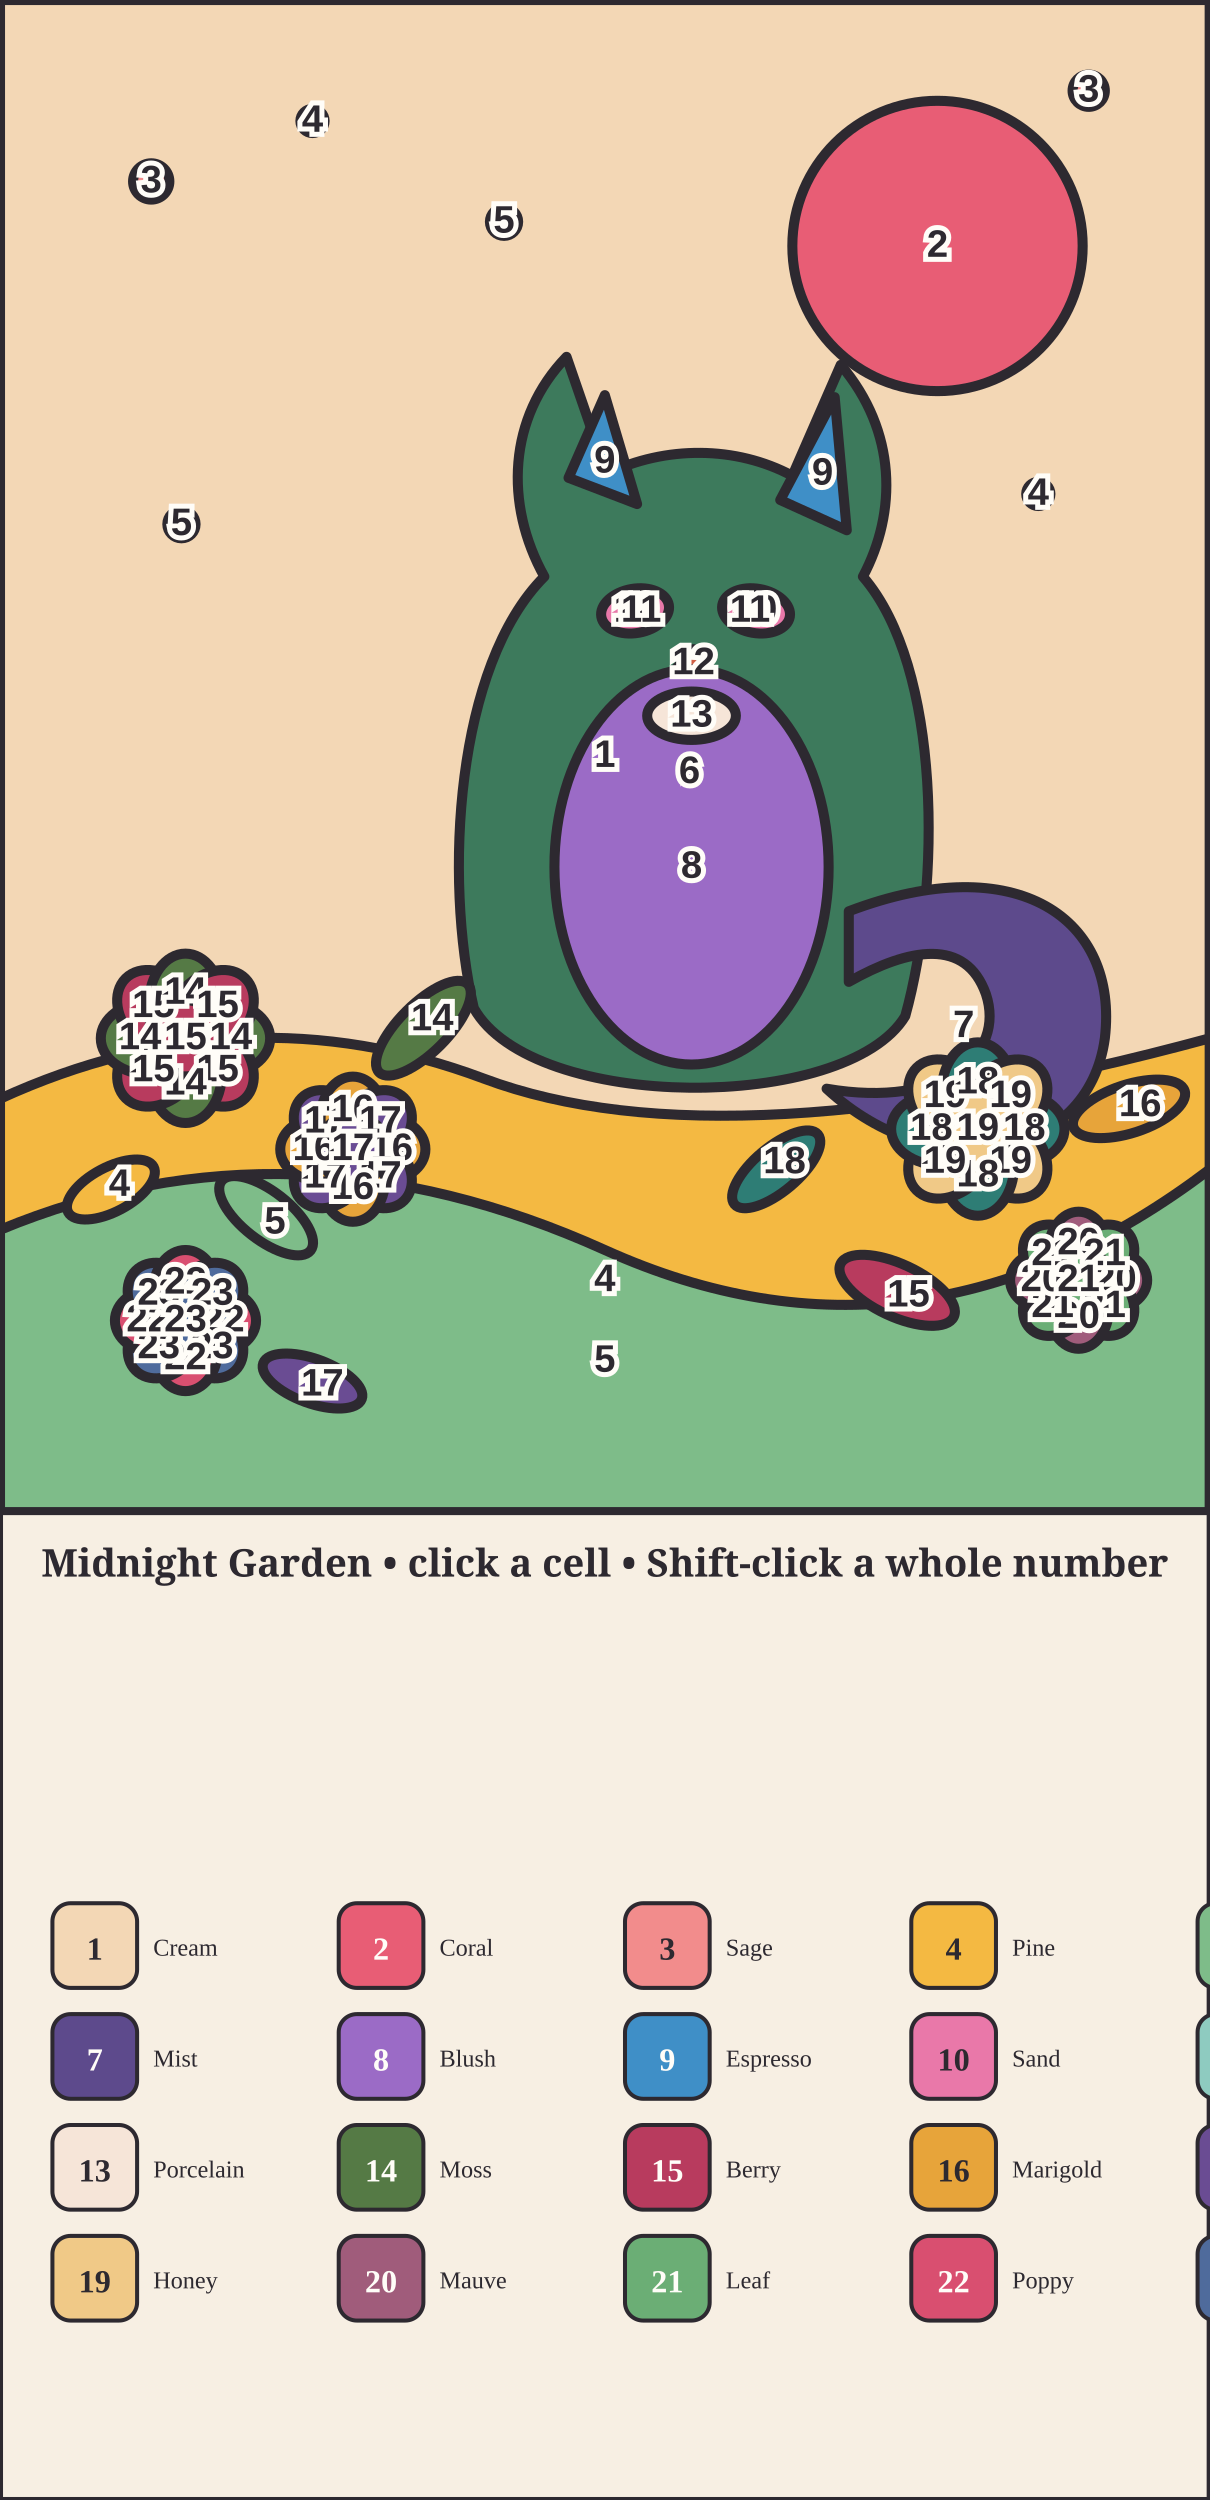
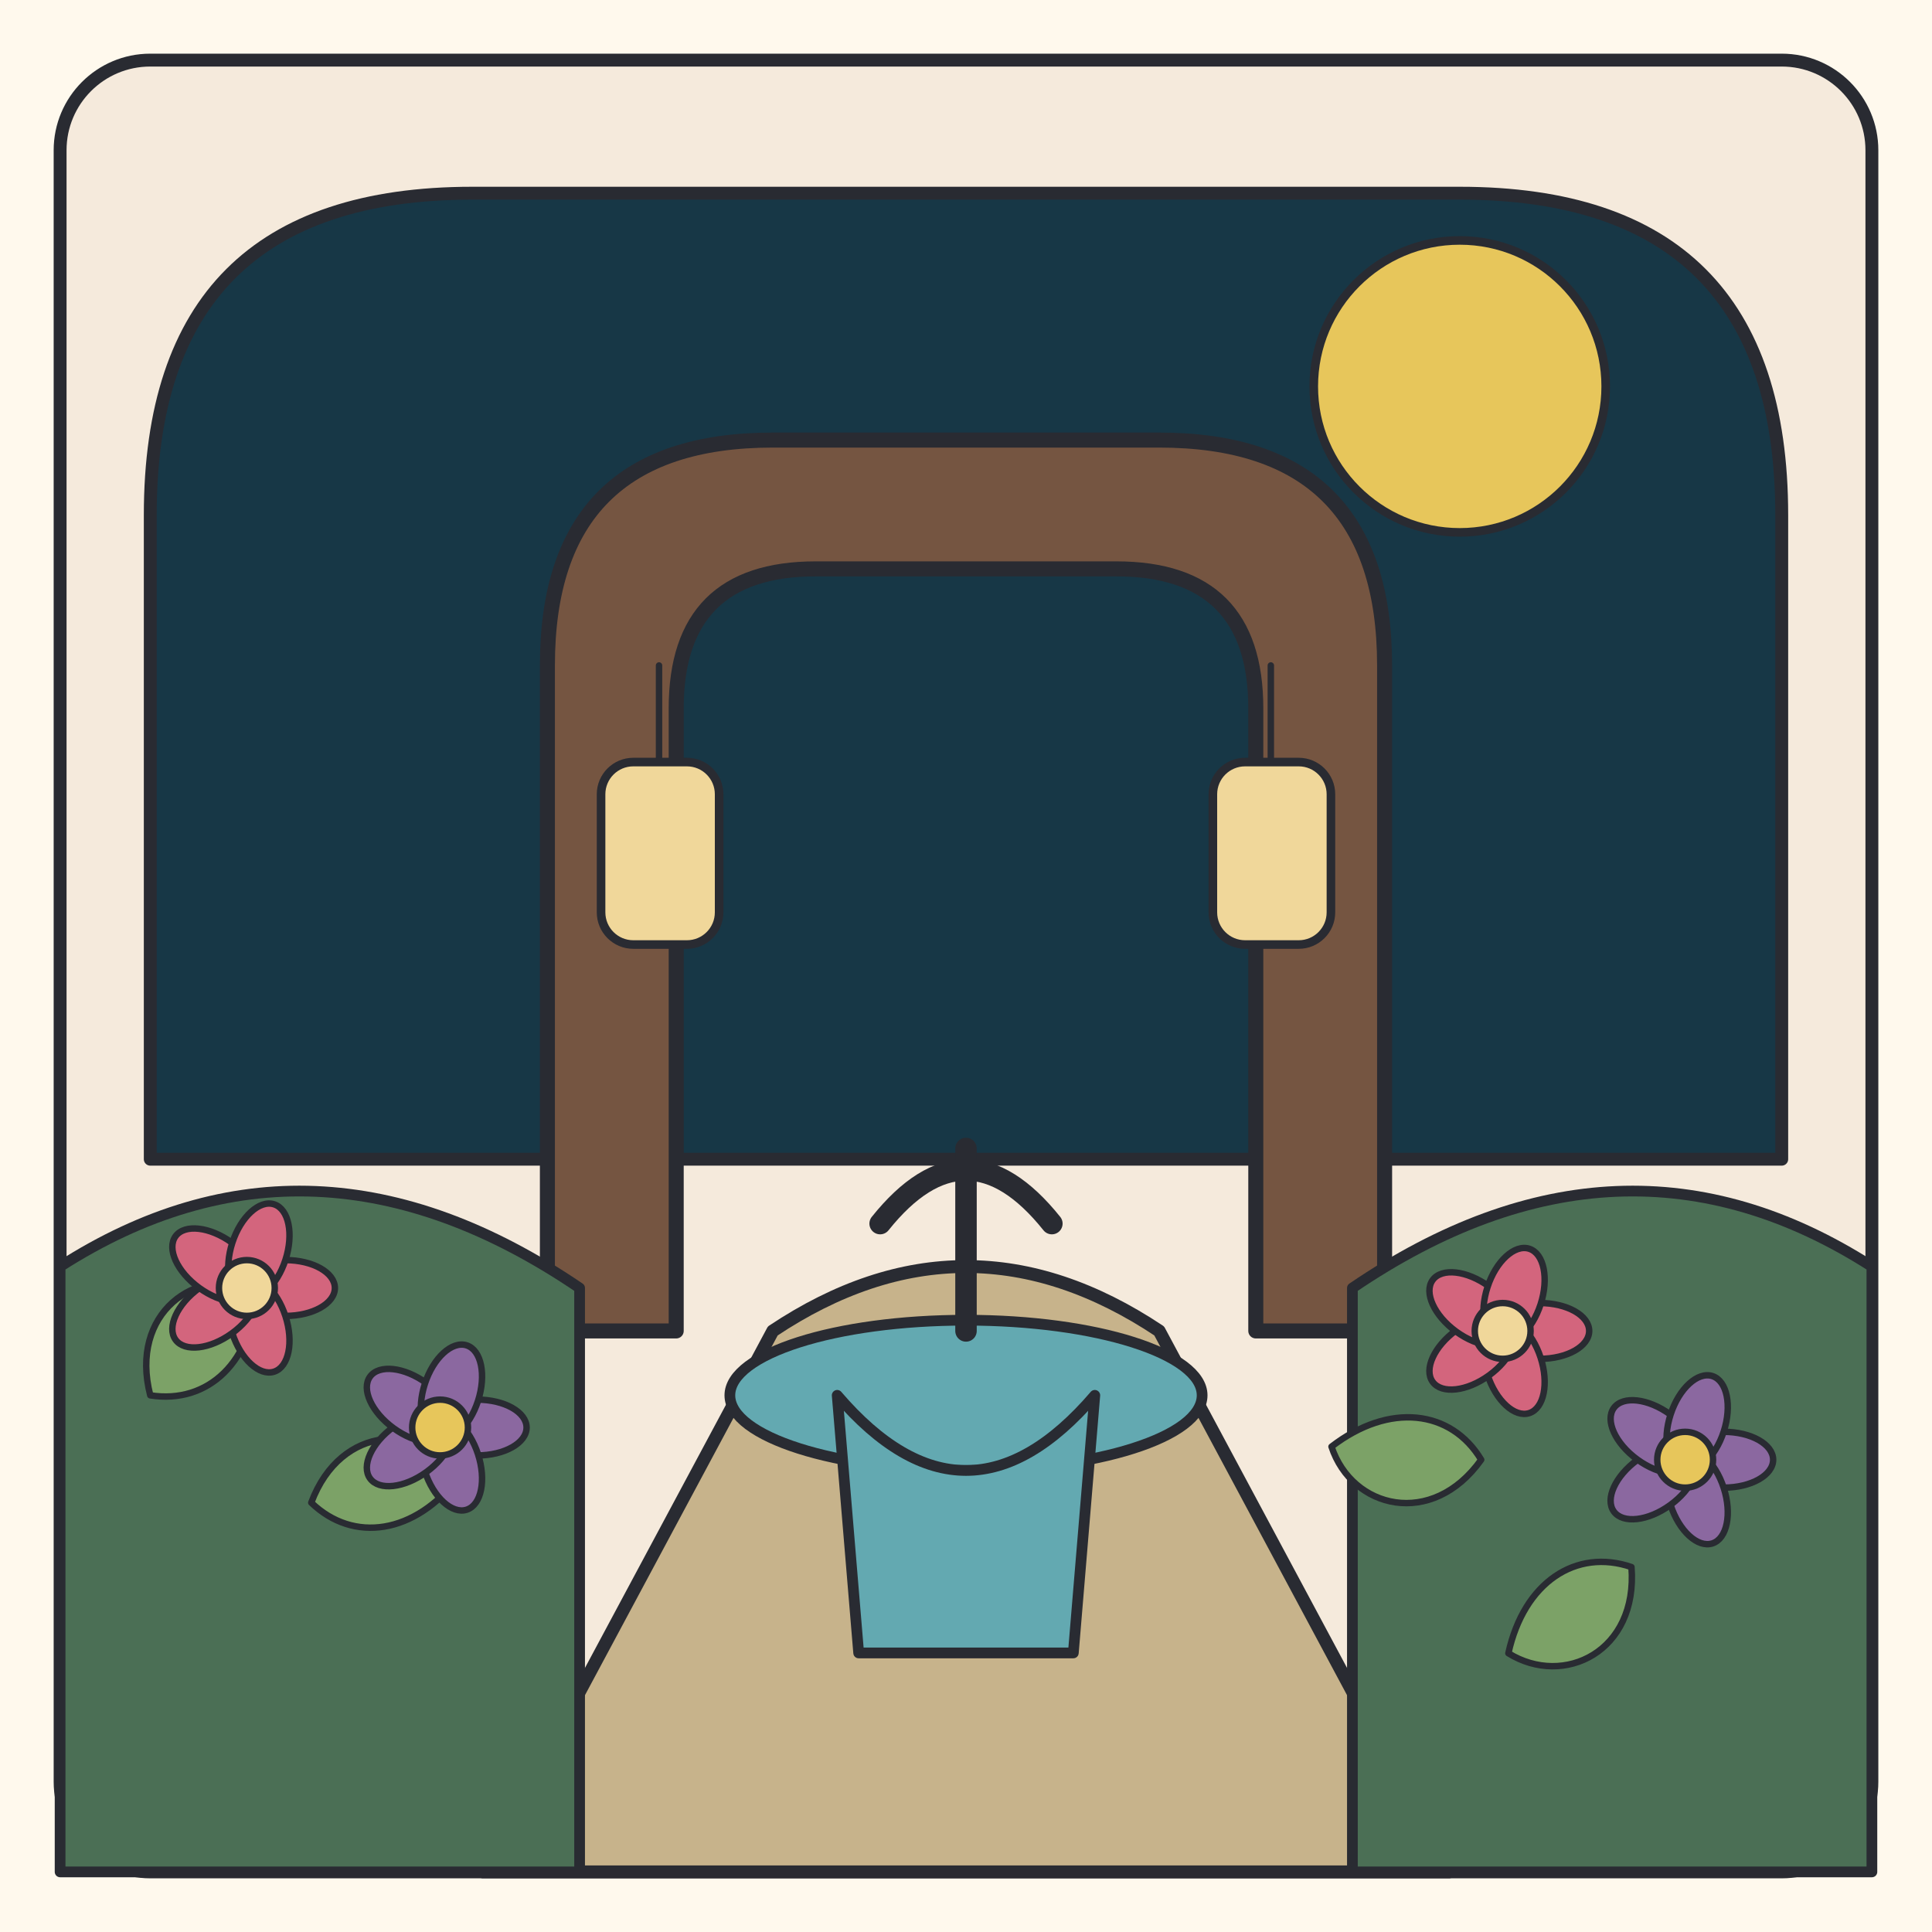
- <svg xmlns="http://www.w3.org/2000/svg" width="600" height="1240" viewBox="0 0 600 1240" role="img" aria-labelledby="title desc">
+ <svg xmlns="http://www.w3.org/2000/svg" width="900" height="900" viewBox="0 0 900 900" role="img" aria-labelledby="title desc" data-pbn-preview="colored" data-pbn-standard="mandala-v5-reference-based">
  <style>
- .region{cursor:pointer;transition:filter .12s ease,fill .12s ease;vector-effect:non-scaling-stroke}.region:hover,.region:focus{filter:brightness(.92);stroke-width:8;outline:none}.number{font-family:Arial,sans-serif;font-size:19px;font-weight:900;fill:#2d2930;stroke:#fffdf8;stroke-width:5;paint-order:stroke fill;pointer-events:none}.swatch{cursor:pointer}.swatch:hover{filter:brightness(.92)}
- </style>
-   <rect width="600" height="750" fill="#fffdf8" />
-   <g id="artwork">
-     <rect x="0" y="0" width="600" height="750" fill="#F3D7B5" stroke="#2d2930" stroke-width="5" stroke-linejoin="round" stroke-linecap="round" class="region" data-color="1" data-suggested="#F3D7B5" tabindex="0" role="button" aria-label="Paint region 1, color 1" id="region-001" />
-     <circle cx="465" cy="122" r="72" fill="#E85D75" stroke="#2d2930" stroke-width="5" stroke-linejoin="round" stroke-linecap="round" class="region" data-color="2" data-suggested="#E85D75" tabindex="0" role="button" aria-label="Paint region 2, color 2" id="region-002" />
-     <circle cx="75" cy="90" r="9" fill="#F28C8C" stroke="#2d2930" stroke-width="5" stroke-linejoin="round" stroke-linecap="round" class="region" data-color="3" data-suggested="#F28C8C" tabindex="0" role="button" aria-label="Paint region 3, color 3" id="region-003" />
-     <circle cx="155" cy="60" r="6" fill="#F4B942" stroke="#2d2930" stroke-width="5" stroke-linejoin="round" stroke-linecap="round" class="region" data-color="4" data-suggested="#F4B942" tabindex="0" role="button" aria-label="Paint region 4, color 4" id="region-004" />
-     <circle cx="250" cy="110" r="7" fill="#7EBC89" stroke="#2d2930" stroke-width="5" stroke-linejoin="round" stroke-linecap="round" class="region" data-color="5" data-suggested="#7EBC89" tabindex="0" role="button" aria-label="Paint region 5, color 5" id="region-005" />
-     <circle cx="540" cy="45" r="8" fill="#F28C8C" stroke="#2d2930" stroke-width="5" stroke-linejoin="round" stroke-linecap="round" class="region" data-color="3" data-suggested="#F28C8C" tabindex="0" role="button" aria-label="Paint region 6, color 3" id="region-006" />
-     <circle cx="515" cy="245" r="6" fill="#F4B942" stroke="#2d2930" stroke-width="5" stroke-linejoin="round" stroke-linecap="round" class="region" data-color="4" data-suggested="#F4B942" tabindex="0" role="button" aria-label="Paint region 7, color 4" id="region-007" />
-     <circle cx="90" cy="260" r="7" fill="#7EBC89" stroke="#2d2930" stroke-width="5" stroke-linejoin="round" stroke-linecap="round" class="region" data-color="5" data-suggested="#7EBC89" tabindex="0" role="button" aria-label="Paint region 8, color 5" id="region-008" />
-     <path d="M0 545 Q120 490 240 535 T600 515 L600 750 L0 750 Z" fill="#F4B942" stroke="#2d2930" stroke-width="5" stroke-linejoin="round" stroke-linecap="round" class="region" data-color="4" data-suggested="#F4B942" tabindex="0" role="button" aria-label="Paint region 9, color 4" id="region-009" />
-     <path d="M0 610 Q145 550 300 620 T600 580 L600 750 L0 750 Z" fill="#7EBC89" stroke="#2d2930" stroke-width="5" stroke-linejoin="round" stroke-linecap="round" class="region" data-color="5" data-suggested="#7EBC89" tabindex="0" role="button" aria-label="Paint region 10, color 5" id="region-010" />
-     <path d="M235 500 C220 435 226 330 270 286 C250 250 252 207 281 177 L301 235 C330 221 365 221 393 236 L417 181 C445 214 445 254 428 286 C467 331 467 439 449 504 C420 552 264 552 235 500 Z" fill="#3D7A5C" stroke="#2d2930" stroke-width="5" stroke-linejoin="round" stroke-linecap="round" class="region" data-color="6" data-suggested="#3D7A5C" tabindex="0" role="button" aria-label="Paint region 11, color 6" id="region-011" />
-     <path d="M421 452 C505 420 555 456 548 515 C540 575 464 590 410 540 C468 550 499 523 489 493 C479 465 451 470 421 487 Z" fill="#5D4A8C" stroke="#2d2930" stroke-width="5" stroke-linejoin="round" stroke-linecap="round" class="region" data-color="7" data-suggested="#5D4A8C" tabindex="0" role="button" aria-label="Paint region 12, color 7" id="region-012" />
-     <ellipse cx="343" cy="430" rx="68" ry="98" fill="#9B6BC6" stroke="#2d2930" stroke-width="5" stroke-linejoin="round" stroke-linecap="round" class="region" data-color="8" data-suggested="#9B6BC6" tabindex="0" role="button" aria-label="Paint region 13, color 8" id="region-013" />
-     <polygon points="282,237 300,196 316,250" fill="#3F8FC7" stroke="#2d2930" stroke-width="5" stroke-linejoin="round" stroke-linecap="round" class="region" data-color="9" data-suggested="#3F8FC7" tabindex="0" role="button" aria-label="Paint region 14, color 9" id="region-014" />
-     <polygon points="387,248 414,197 420,263" fill="#3F8FC7" stroke="#2d2930" stroke-width="5" stroke-linejoin="round" stroke-linecap="round" class="region" data-color="9" data-suggested="#3F8FC7" tabindex="0" role="button" aria-label="Paint region 15, color 9" id="region-015" />
-     <ellipse cx="315" cy="303" rx="17" ry="11" transform="rotate(-10 315 303)" fill="#E978A9" stroke="#2d2930" stroke-width="5" stroke-linejoin="round" stroke-linecap="round" class="region" data-color="10" data-suggested="#E978A9" tabindex="0" role="button" aria-label="Paint region 16, color 10" id="region-016" />
-     <ellipse cx="375" cy="303" rx="17" ry="11" transform="rotate(10 375 303)" fill="#E978A9" stroke="#2d2930" stroke-width="5" stroke-linejoin="round" stroke-linecap="round" class="region" data-color="10" data-suggested="#E978A9" tabindex="0" role="button" aria-label="Paint region 17, color 10" id="region-017" />
-     <circle cx="318" cy="303" r="4" fill="#8ECBC0" stroke="#2d2930" stroke-width="5" stroke-linejoin="round" stroke-linecap="round" class="region" data-color="11" data-suggested="#8ECBC0" tabindex="0" role="button" aria-label="Paint region 18, color 11" id="region-018" />
-     <circle cx="372" cy="303" r="4" fill="#8ECBC0" stroke="#2d2930" stroke-width="5" stroke-linejoin="round" stroke-linecap="round" class="region" data-color="11" data-suggested="#8ECBC0" tabindex="0" role="button" aria-label="Paint region 19, color 11" id="region-019" />
-     <polygon points="344,322 335,332 353,332" fill="#D05F44" stroke="#2d2930" stroke-width="5" stroke-linejoin="round" stroke-linecap="round" class="region" data-color="12" data-suggested="#D05F44" tabindex="0" role="button" aria-label="Paint region 20, color 12" id="region-020" />
-     <ellipse cx="343" cy="355" rx="22" ry="12" fill="#F6E5D8" stroke="#2d2930" stroke-width="5" stroke-linejoin="round" stroke-linecap="round" class="region" data-color="13" data-suggested="#F6E5D8" tabindex="0" role="button" aria-label="Paint region 21, color 13" id="region-021" />
-     <ellipse cx="109.64" cy="515" rx="24.36" ry="18" transform="rotate(0 109.64 515)" fill="#557A45" stroke="#2d2930" stroke-width="5" stroke-linejoin="round" stroke-linecap="round" class="region" data-color="14" data-suggested="#557A45" tabindex="0" role="button" aria-label="Paint region 22, color 14" id="region-022" />
-     <ellipse cx="104.473" cy="527.473" rx="24.36" ry="18" transform="rotate(45 104.4734 527.4734)" fill="#B83B5E" stroke="#2d2930" stroke-width="5" stroke-linejoin="round" stroke-linecap="round" class="region" data-color="15" data-suggested="#B83B5E" tabindex="0" role="button" aria-label="Paint region 23, color 15" id="region-023" />
-     <ellipse cx="92" cy="532.64" rx="24.36" ry="18" transform="rotate(90 92 532.64)" fill="#557A45" stroke="#2d2930" stroke-width="5" stroke-linejoin="round" stroke-linecap="round" class="region" data-color="14" data-suggested="#557A45" tabindex="0" role="button" aria-label="Paint region 24, color 14" id="region-024" />
-     <ellipse cx="79.527" cy="527.473" rx="24.36" ry="18" transform="rotate(135 79.52664 527.4734)" fill="#B83B5E" stroke="#2d2930" stroke-width="5" stroke-linejoin="round" stroke-linecap="round" class="region" data-color="15" data-suggested="#B83B5E" tabindex="0" role="button" aria-label="Paint region 25, color 15" id="region-025" />
-     <ellipse cx="74.36" cy="515" rx="24.36" ry="18" transform="rotate(180 74.36 515)" fill="#557A45" stroke="#2d2930" stroke-width="5" stroke-linejoin="round" stroke-linecap="round" class="region" data-color="14" data-suggested="#557A45" tabindex="0" role="button" aria-label="Paint region 26, color 14" id="region-026" />
-     <ellipse cx="79.527" cy="502.527" rx="24.36" ry="18" transform="rotate(225 79.52664 502.5266)" fill="#B83B5E" stroke="#2d2930" stroke-width="5" stroke-linejoin="round" stroke-linecap="round" class="region" data-color="15" data-suggested="#B83B5E" tabindex="0" role="button" aria-label="Paint region 27, color 15" id="region-027" />
-     <ellipse cx="92" cy="497.36" rx="24.36" ry="18" transform="rotate(270 92 497.36)" fill="#557A45" stroke="#2d2930" stroke-width="5" stroke-linejoin="round" stroke-linecap="round" class="region" data-color="14" data-suggested="#557A45" tabindex="0" role="button" aria-label="Paint region 28, color 14" id="region-028" />
-     <ellipse cx="104.473" cy="502.527" rx="24.36" ry="18" transform="rotate(315 104.4734 502.5266)" fill="#B83B5E" stroke="#2d2930" stroke-width="5" stroke-linejoin="round" stroke-linecap="round" class="region" data-color="15" data-suggested="#B83B5E" tabindex="0" role="button" aria-label="Paint region 29, color 15" id="region-029" />
-     <circle cx="92" cy="515" r="18.9" fill="#B83B5E" stroke="#2d2930" stroke-width="5" stroke-linejoin="round" stroke-linecap="round" class="region" data-color="15" data-suggested="#B83B5E" tabindex="0" role="button" aria-label="Paint region 30, color 15" id="region-030" />
-     <ellipse cx="190.12" cy="570" rx="20.88" ry="16" transform="rotate(0 190.12 570)" fill="#E7A43A" stroke="#2d2930" stroke-width="5" stroke-linejoin="round" stroke-linecap="round" class="region" data-color="16" data-suggested="#E7A43A" tabindex="0" role="button" aria-label="Paint region 31, color 16" id="region-031" />
-     <ellipse cx="185.691" cy="580.691" rx="20.88" ry="16" transform="rotate(45 185.6915 580.6915)" fill="#6A4C93" stroke="#2d2930" stroke-width="5" stroke-linejoin="round" stroke-linecap="round" class="region" data-color="17" data-suggested="#6A4C93" tabindex="0" role="button" aria-label="Paint region 32, color 17" id="region-032" />
-     <ellipse cx="175" cy="585.12" rx="20.88" ry="16" transform="rotate(90 175 585.12)" fill="#E7A43A" stroke="#2d2930" stroke-width="5" stroke-linejoin="round" stroke-linecap="round" class="region" data-color="16" data-suggested="#E7A43A" tabindex="0" role="button" aria-label="Paint region 33, color 16" id="region-033" />
-     <ellipse cx="164.309" cy="580.691" rx="20.88" ry="16" transform="rotate(135 164.3085 580.6915)" fill="#6A4C93" stroke="#2d2930" stroke-width="5" stroke-linejoin="round" stroke-linecap="round" class="region" data-color="17" data-suggested="#6A4C93" tabindex="0" role="button" aria-label="Paint region 34, color 17" id="region-034" />
-     <ellipse cx="159.88" cy="570" rx="20.88" ry="16" transform="rotate(180 159.88 570)" fill="#E7A43A" stroke="#2d2930" stroke-width="5" stroke-linejoin="round" stroke-linecap="round" class="region" data-color="16" data-suggested="#E7A43A" tabindex="0" role="button" aria-label="Paint region 35, color 16" id="region-035" />
-     <ellipse cx="164.309" cy="559.309" rx="20.88" ry="16" transform="rotate(225 164.3085 559.3085)" fill="#6A4C93" stroke="#2d2930" stroke-width="5" stroke-linejoin="round" stroke-linecap="round" class="region" data-color="17" data-suggested="#6A4C93" tabindex="0" role="button" aria-label="Paint region 36, color 17" id="region-036" />
-     <ellipse cx="175" cy="554.88" rx="20.88" ry="16" transform="rotate(270 175 554.88)" fill="#E7A43A" stroke="#2d2930" stroke-width="5" stroke-linejoin="round" stroke-linecap="round" class="region" data-color="16" data-suggested="#E7A43A" tabindex="0" role="button" aria-label="Paint region 37, color 16" id="region-037" />
-     <ellipse cx="185.691" cy="559.309" rx="20.88" ry="16" transform="rotate(315 185.6915 559.3085)" fill="#6A4C93" stroke="#2d2930" stroke-width="5" stroke-linejoin="round" stroke-linecap="round" class="region" data-color="17" data-suggested="#6A4C93" tabindex="0" role="button" aria-label="Paint region 38, color 17" id="region-038" />
-     <circle cx="175" cy="570" r="16.8" fill="#6A4C93" stroke="#2d2930" stroke-width="5" stroke-linejoin="round" stroke-linecap="round" class="region" data-color="17" data-suggested="#6A4C93" tabindex="0" role="button" aria-label="Paint region 39, color 17" id="region-039" />
-     <ellipse cx="503.06" cy="560" rx="24.94" ry="18" transform="rotate(0 503.06 560)" fill="#2E7D75" stroke="#2d2930" stroke-width="5" stroke-linejoin="round" stroke-linecap="round" class="region" data-color="18" data-suggested="#2E7D75" tabindex="0" role="button" aria-label="Paint region 40, color 18" id="region-040" />
-     <ellipse cx="497.77" cy="572.77" rx="24.94" ry="18" transform="rotate(45 497.7703 572.7703)" fill="#F0C987" stroke="#2d2930" stroke-width="5" stroke-linejoin="round" stroke-linecap="round" class="region" data-color="19" data-suggested="#F0C987" tabindex="0" role="button" aria-label="Paint region 41, color 19" id="region-041" />
-     <ellipse cx="485" cy="578.06" rx="24.94" ry="18" transform="rotate(90 485 578.06)" fill="#2E7D75" stroke="#2d2930" stroke-width="5" stroke-linejoin="round" stroke-linecap="round" class="region" data-color="18" data-suggested="#2E7D75" tabindex="0" role="button" aria-label="Paint region 42, color 18" id="region-042" />
-     <ellipse cx="472.23" cy="572.77" rx="24.94" ry="18" transform="rotate(135 472.2297 572.7703)" fill="#F0C987" stroke="#2d2930" stroke-width="5" stroke-linejoin="round" stroke-linecap="round" class="region" data-color="19" data-suggested="#F0C987" tabindex="0" role="button" aria-label="Paint region 43, color 19" id="region-043" />
-     <ellipse cx="466.94" cy="560" rx="24.94" ry="18" transform="rotate(180 466.94 560)" fill="#2E7D75" stroke="#2d2930" stroke-width="5" stroke-linejoin="round" stroke-linecap="round" class="region" data-color="18" data-suggested="#2E7D75" tabindex="0" role="button" aria-label="Paint region 44, color 18" id="region-044" />
-     <ellipse cx="472.23" cy="547.23" rx="24.94" ry="18" transform="rotate(225 472.2297 547.2297)" fill="#F0C987" stroke="#2d2930" stroke-width="5" stroke-linejoin="round" stroke-linecap="round" class="region" data-color="19" data-suggested="#F0C987" tabindex="0" role="button" aria-label="Paint region 45, color 19" id="region-045" />
-     <ellipse cx="485" cy="541.94" rx="24.94" ry="18" transform="rotate(270 485 541.94)" fill="#2E7D75" stroke="#2d2930" stroke-width="5" stroke-linejoin="round" stroke-linecap="round" class="region" data-color="18" data-suggested="#2E7D75" tabindex="0" role="button" aria-label="Paint region 46, color 18" id="region-046" />
-     <ellipse cx="497.77" cy="547.23" rx="24.94" ry="18" transform="rotate(315 497.7703 547.2297)" fill="#F0C987" stroke="#2d2930" stroke-width="5" stroke-linejoin="round" stroke-linecap="round" class="region" data-color="19" data-suggested="#F0C987" tabindex="0" role="button" aria-label="Paint region 47, color 19" id="region-047" />
-     <circle cx="485" cy="560" r="18.9" fill="#F0C987" stroke="#2d2930" stroke-width="5" stroke-linejoin="round" stroke-linecap="round" class="region" data-color="19" data-suggested="#F0C987" tabindex="0" role="button" aria-label="Paint region 48, color 19" id="region-048" />
-     <ellipse cx="549.28" cy="635" rx="19.72" ry="15" transform="rotate(0 549.28 635)" fill="#A05C7B" stroke="#2d2930" stroke-width="5" stroke-linejoin="round" stroke-linecap="round" class="region" data-color="20" data-suggested="#A05C7B" tabindex="0" role="button" aria-label="Paint region 49, color 20" id="region-049" />
-     <ellipse cx="545.097" cy="645.097" rx="19.72" ry="15" transform="rotate(45 545.0975 645.0975)" fill="#6BAE75" stroke="#2d2930" stroke-width="5" stroke-linejoin="round" stroke-linecap="round" class="region" data-color="21" data-suggested="#6BAE75" tabindex="0" role="button" aria-label="Paint region 50, color 21" id="region-050" />
-     <ellipse cx="535" cy="649.28" rx="19.72" ry="15" transform="rotate(90 535 649.28)" fill="#A05C7B" stroke="#2d2930" stroke-width="5" stroke-linejoin="round" stroke-linecap="round" class="region" data-color="20" data-suggested="#A05C7B" tabindex="0" role="button" aria-label="Paint region 51, color 20" id="region-051" />
-     <ellipse cx="524.903" cy="645.097" rx="19.72" ry="15" transform="rotate(135 524.9025 645.0975)" fill="#6BAE75" stroke="#2d2930" stroke-width="5" stroke-linejoin="round" stroke-linecap="round" class="region" data-color="21" data-suggested="#6BAE75" tabindex="0" role="button" aria-label="Paint region 52, color 21" id="region-052" />
-     <ellipse cx="520.72" cy="635" rx="19.72" ry="15" transform="rotate(180 520.72 635)" fill="#A05C7B" stroke="#2d2930" stroke-width="5" stroke-linejoin="round" stroke-linecap="round" class="region" data-color="20" data-suggested="#A05C7B" tabindex="0" role="button" aria-label="Paint region 53, color 20" id="region-053" />
-     <ellipse cx="524.903" cy="624.903" rx="19.72" ry="15" transform="rotate(225 524.9025 624.9025)" fill="#6BAE75" stroke="#2d2930" stroke-width="5" stroke-linejoin="round" stroke-linecap="round" class="region" data-color="21" data-suggested="#6BAE75" tabindex="0" role="button" aria-label="Paint region 54, color 21" id="region-054" />
-     <ellipse cx="535" cy="620.72" rx="19.72" ry="15" transform="rotate(270 535 620.72)" fill="#A05C7B" stroke="#2d2930" stroke-width="5" stroke-linejoin="round" stroke-linecap="round" class="region" data-color="20" data-suggested="#A05C7B" tabindex="0" role="button" aria-label="Paint region 55, color 20" id="region-055" />
-     <ellipse cx="545.097" cy="624.903" rx="19.72" ry="15" transform="rotate(315 545.0975 624.9025)" fill="#6BAE75" stroke="#2d2930" stroke-width="5" stroke-linejoin="round" stroke-linecap="round" class="region" data-color="21" data-suggested="#6BAE75" tabindex="0" role="button" aria-label="Paint region 56, color 21" id="region-056" />
-     <circle cx="535" cy="635" r="15.75" fill="#6BAE75" stroke="#2d2930" stroke-width="5" stroke-linejoin="round" stroke-linecap="round" class="region" data-color="21" data-suggested="#6BAE75" tabindex="0" role="button" aria-label="Paint region 57, color 21" id="region-057" />
-     <ellipse cx="106.7" cy="655" rx="20.3" ry="16" transform="rotate(0 106.7 655)" fill="#D94F70" stroke="#2d2930" stroke-width="5" stroke-linejoin="round" stroke-linecap="round" class="region" data-color="22" data-suggested="#D94F70" tabindex="0" role="button" aria-label="Paint region 58, color 22" id="region-058" />
-     <ellipse cx="102.394" cy="665.394" rx="20.3" ry="16" transform="rotate(45 102.3945 665.3945)" fill="#4F6B9C" stroke="#2d2930" stroke-width="5" stroke-linejoin="round" stroke-linecap="round" class="region" data-color="23" data-suggested="#4F6B9C" tabindex="0" role="button" aria-label="Paint region 59, color 23" id="region-059" />
-     <ellipse cx="92" cy="669.7" rx="20.3" ry="16" transform="rotate(90 92 669.7)" fill="#D94F70" stroke="#2d2930" stroke-width="5" stroke-linejoin="round" stroke-linecap="round" class="region" data-color="22" data-suggested="#D94F70" tabindex="0" role="button" aria-label="Paint region 60, color 22" id="region-060" />
-     <ellipse cx="81.606" cy="665.394" rx="20.3" ry="16" transform="rotate(135 81.60553 665.3945)" fill="#4F6B9C" stroke="#2d2930" stroke-width="5" stroke-linejoin="round" stroke-linecap="round" class="region" data-color="23" data-suggested="#4F6B9C" tabindex="0" role="button" aria-label="Paint region 61, color 23" id="region-061" />
-     <ellipse cx="77.3" cy="655" rx="20.3" ry="16" transform="rotate(180 77.3 655)" fill="#D94F70" stroke="#2d2930" stroke-width="5" stroke-linejoin="round" stroke-linecap="round" class="region" data-color="22" data-suggested="#D94F70" tabindex="0" role="button" aria-label="Paint region 62, color 22" id="region-062" />
-     <ellipse cx="81.606" cy="644.606" rx="20.3" ry="16" transform="rotate(225 81.60553 644.6055)" fill="#4F6B9C" stroke="#2d2930" stroke-width="5" stroke-linejoin="round" stroke-linecap="round" class="region" data-color="23" data-suggested="#4F6B9C" tabindex="0" role="button" aria-label="Paint region 63, color 23" id="region-063" />
-     <ellipse cx="92" cy="640.3" rx="20.3" ry="16" transform="rotate(270 92 640.3)" fill="#D94F70" stroke="#2d2930" stroke-width="5" stroke-linejoin="round" stroke-linecap="round" class="region" data-color="22" data-suggested="#D94F70" tabindex="0" role="button" aria-label="Paint region 64, color 22" id="region-064" />
-     <ellipse cx="102.394" cy="644.606" rx="20.3" ry="16" transform="rotate(315 102.3945 644.6055)" fill="#4F6B9C" stroke="#2d2930" stroke-width="5" stroke-linejoin="round" stroke-linecap="round" class="region" data-color="23" data-suggested="#4F6B9C" tabindex="0" role="button" aria-label="Paint region 65, color 23" id="region-065" />
-     <circle cx="92" cy="655" r="16.8" fill="#4F6B9C" stroke="#2d2930" stroke-width="5" stroke-linejoin="round" stroke-linecap="round" class="region" data-color="23" data-suggested="#4F6B9C" tabindex="0" role="button" aria-label="Paint region 66, color 23" id="region-066" />
-     <ellipse cx="55" cy="590" rx="24" ry="11" transform="rotate(-28 55 590)" fill="#F4B942" stroke="#2d2930" stroke-width="5" stroke-linejoin="round" stroke-linecap="round" class="region" data-color="4" data-suggested="#F4B942" tabindex="0" role="button" aria-label="Paint region 67, color 4" id="region-067" />
-     <ellipse cx="132" cy="603" rx="28" ry="12" transform="rotate(38 132 603)" fill="#7EBC89" stroke="#2d2930" stroke-width="5" stroke-linejoin="round" stroke-linecap="round" class="region" data-color="5" data-suggested="#7EBC89" tabindex="0" role="button" aria-label="Paint region 68, color 5" id="region-068" />
-     <ellipse cx="210" cy="510" rx="31" ry="12" transform="rotate(-45 210 510)" fill="#557A45" stroke="#2d2930" stroke-width="5" stroke-linejoin="round" stroke-linecap="round" class="region" data-color="14" data-suggested="#557A45" tabindex="0" role="button" aria-label="Paint region 69, color 14" id="region-069" />
-     <ellipse cx="445" cy="640" rx="31" ry="13" transform="rotate(25 445 640)" fill="#B83B5E" stroke="#2d2930" stroke-width="5" stroke-linejoin="round" stroke-linecap="round" class="region" data-color="15" data-suggested="#B83B5E" tabindex="0" role="button" aria-label="Paint region 70, color 15" id="region-070" />
-     <ellipse cx="560" cy="550" rx="29" ry="12" transform="rotate(-18 560 550)" fill="#E7A43A" stroke="#2d2930" stroke-width="5" stroke-linejoin="round" stroke-linecap="round" class="region" data-color="16" data-suggested="#E7A43A" tabindex="0" role="button" aria-label="Paint region 71, color 16" id="region-071" />
-     <ellipse cx="155" cy="685" rx="26" ry="11" transform="rotate(20 155 685)" fill="#6A4C93" stroke="#2d2930" stroke-width="5" stroke-linejoin="round" stroke-linecap="round" class="region" data-color="17" data-suggested="#6A4C93" tabindex="0" role="button" aria-label="Paint region 72, color 17" id="region-072" />
-     <ellipse cx="385" cy="580" rx="27" ry="11" transform="rotate(-40 385 580)" fill="#2E7D75" stroke="#2d2930" stroke-width="5" stroke-linejoin="round" stroke-linecap="round" class="region" data-color="18" data-suggested="#2E7D75" tabindex="0" role="button" aria-label="Paint region 73, color 18" id="region-073" />
+ :root{--line:#292b32;--paper:#fff9ed}.region{cursor:pointer;transition:filter .12s ease,fill .12s ease,stroke .12s ease;vector-effect:non-scaling-stroke;stroke-linejoin:round;stroke-linecap:round}.region:hover,.region:focus{filter:brightness(.92);outline:none}.pbn-number{font-family:Arial,Helvetica,sans-serif;font-weight:900;fill:#292b32;stroke:#fffdf8;stroke-width:5;paint-order:stroke fill;pointer-events:none}.legend-label{font-family:Arial,Helvetica,sans-serif;fill:#292b32}.legend-swatch{stroke:#292b32;stroke-width:2}.control{cursor:pointer}.control:hover{filter:brightness(.96)}.fixed-text{font-family:Arial,Helvetica,sans-serif;font-weight:900;fill:#25262d;stroke:#fffaf0;stroke-width:1.5;paint-order:stroke fill;letter-spacing:.5px}.fine{fill:none;stroke:#292b32;stroke-width:5;stroke-linecap:round;stroke-linejoin:round}.thin{fill:none;stroke:#292b32;stroke-width:3;stroke-linecap:round;stroke-linejoin:round}</style>
+   <rect width="900" height="900" fill="#fff9ed" />
+   <g id="art-stage">
+     <g id="artwork">
+       <rect class="region" data-color="1" data-suggested="#f5eadc" fill="#f5eadc" x="28" y="28" width="844" height="844" rx="42" stroke="#292b32" stroke-width="6" />
+       <path class="region" data-color="2" data-suggested="#173746" fill="#173746" d="M70 540 V240 Q70 90 220 90 H680 Q830 90 830 240 V540 Z" stroke="#292b32" stroke-width="6" />
+       <circle class="region" data-color="3" data-suggested="#e7c65b" fill="#e7c65b" cx="680" cy="180" r="68" stroke="#292b32" stroke-width="4" />
+       <path class="region" data-color="10" data-suggested="#755541" fill="#755541" d="M255 620 V310 Q255 205 360 205 H540 Q645 205 645 310 V620 H585 V330 Q585 265 520 265 H380 Q315 265 315 330 V620 Z" stroke="#292b32" stroke-width="7" />
+       <path class="region" data-color="9" data-suggested="#c7b38b" fill="#c7b38b" d="M360 620 Q450 560 540 620 L675 872 H225 Z" stroke="#292b32" stroke-width="6" />
+       <ellipse class="region" data-color="8" data-suggested="#63a9b1" fill="#63a9b1" cx="450" cy="650" rx="110" ry="35" stroke="#292b32" stroke-width="5" />
+       <path class="region" data-color="8" data-suggested="#63a9b1" fill="#63a9b1" d="M390 650 Q450 720 510 650 L500 770 H400 Z" stroke="#292b32" stroke-width="5" />
+       <path class="region" data-color="8" data-suggested="#63a9b1" d="M450 535 V620 M410 570 Q450 520 490 570" fill="none" stroke="#292b32" stroke-width="10" data-paint-mode="stroke" />
+       <path class="region" data-color="4" data-suggested="#4b6f55" fill="#4b6f55" d="M28 590 Q145 515 270 600 V872 H28 Z" stroke="#292b32" stroke-width="5" />
+       <path class="region" data-color="4" data-suggested="#4b6f55" fill="#4b6f55" d="M630 600 Q755 515 872 590 V872 H630 Z" stroke="#292b32" stroke-width="5" />
+       <path class="region" data-color="5" data-suggested="#7ca267" fill="#7ca267" d="M 70 650 C 90 616 128 622 140 650 C 115 673 86 672 70 650 Z" transform="rotate(-45 70 650)" stroke="#292b32" stroke-width="3" />
+       <path class="region" data-color="5" data-suggested="#7ca267" fill="#7ca267" d="M 145 700 C 165 666 203 672 215 700 C 190 723 161 722 145 700 Z" transform="rotate(-10 145 700)" stroke="#292b32" stroke-width="3" />
+       <path class="region" data-color="5" data-suggested="#7ca267" fill="#7ca267" d="M 690 680 C 710 646 748 652 760 680 C 735 703 706 702 690 680 Z" transform="rotate(185 690 680)" stroke="#292b32" stroke-width="3" />
+       <path class="region" data-color="5" data-suggested="#7ca267" fill="#7ca267" d="M 760 730 C 780 696 818 702 830 730 C 805 753 776 752 760 730 Z" transform="rotate(145 760 730)" stroke="#292b32" stroke-width="3" />
+       <ellipse class="region" data-color="6" data-suggested="#d3657d" fill="#d3657d" cx="133.0" cy="600.0" rx="13" ry="23" transform="rotate(90 133.0 600.0)" stroke="#292b32" stroke-width="3" />
+       <ellipse class="region" data-color="6" data-suggested="#d3657d" fill="#d3657d" cx="120.6" cy="617.1" rx="13" ry="23" transform="rotate(162 120.6 617.1)" stroke="#292b32" stroke-width="3" />
+       <ellipse class="region" data-color="6" data-suggested="#d3657d" fill="#d3657d" cx="100.4" cy="610.6" rx="13" ry="23" transform="rotate(234 100.4 610.6)" stroke="#292b32" stroke-width="3" />
+       <ellipse class="region" data-color="6" data-suggested="#d3657d" fill="#d3657d" cx="100.4" cy="589.4" rx="13" ry="23" transform="rotate(306 100.4 589.4)" stroke="#292b32" stroke-width="3" />
+       <ellipse class="region" data-color="6" data-suggested="#d3657d" fill="#d3657d" cx="120.6" cy="582.9" rx="13" ry="23" transform="rotate(378 120.6 582.9)" stroke="#292b32" stroke-width="3" />
+       <circle class="region" data-color="11" data-suggested="#f0d79a" fill="#f0d79a" cx="115" cy="600" r="13" stroke="#292b32" stroke-width="3" />
+       <ellipse class="region" data-color="7" data-suggested="#8b68a0" fill="#8b68a0" cx="222.3" cy="665.0" rx="13" ry="23" transform="rotate(90 222.3 665.0)" stroke="#292b32" stroke-width="3" />
+       <ellipse class="region" data-color="7" data-suggested="#8b68a0" fill="#8b68a0" cx="210.3" cy="681.4" rx="13" ry="23" transform="rotate(162 210.3 681.4)" stroke="#292b32" stroke-width="3" />
+       <ellipse class="region" data-color="7" data-suggested="#8b68a0" fill="#8b68a0" cx="191.0" cy="675.2" rx="13" ry="23" transform="rotate(234 191.0 675.2)" stroke="#292b32" stroke-width="3" />
+       <ellipse class="region" data-color="7" data-suggested="#8b68a0" fill="#8b68a0" cx="191.0" cy="654.8" rx="13" ry="23" transform="rotate(306 191.0 654.8)" stroke="#292b32" stroke-width="3" />
+       <ellipse class="region" data-color="7" data-suggested="#8b68a0" fill="#8b68a0" cx="210.3" cy="648.6" rx="13" ry="23" transform="rotate(378 210.3 648.6)" stroke="#292b32" stroke-width="3" />
+       <circle class="region" data-color="3" data-suggested="#e7c65b" fill="#e7c65b" cx="205" cy="665" r="13" stroke="#292b32" stroke-width="3" />
+       <ellipse class="region" data-color="6" data-suggested="#d3657d" fill="#d3657d" cx="717.3" cy="620.0" rx="13" ry="23" transform="rotate(90 717.3 620.0)" stroke="#292b32" stroke-width="3" />
+       <ellipse class="region" data-color="6" data-suggested="#d3657d" fill="#d3657d" cx="705.3" cy="636.4" rx="13" ry="23" transform="rotate(162 705.3 636.4)" stroke="#292b32" stroke-width="3" />
+       <ellipse class="region" data-color="6" data-suggested="#d3657d" fill="#d3657d" cx="686.0" cy="630.2" rx="13" ry="23" transform="rotate(234 686.0 630.2)" stroke="#292b32" stroke-width="3" />
+       <ellipse class="region" data-color="6" data-suggested="#d3657d" fill="#d3657d" cx="686.0" cy="609.8" rx="13" ry="23" transform="rotate(306 686.0 609.8)" stroke="#292b32" stroke-width="3" />
+       <ellipse class="region" data-color="6" data-suggested="#d3657d" fill="#d3657d" cx="705.3" cy="603.6" rx="13" ry="23" transform="rotate(378 705.3 603.6)" stroke="#292b32" stroke-width="3" />
+       <circle class="region" data-color="11" data-suggested="#f0d79a" fill="#f0d79a" cx="700" cy="620" r="13" stroke="#292b32" stroke-width="3" />
+       <ellipse class="region" data-color="7" data-suggested="#8b68a0" fill="#8b68a0" cx="803.0" cy="680.0" rx="13" ry="23" transform="rotate(90 803.0 680.0)" stroke="#292b32" stroke-width="3" />
+       <ellipse class="region" data-color="7" data-suggested="#8b68a0" fill="#8b68a0" cx="790.6" cy="697.1" rx="13" ry="23" transform="rotate(162 790.6 697.1)" stroke="#292b32" stroke-width="3" />
+       <ellipse class="region" data-color="7" data-suggested="#8b68a0" fill="#8b68a0" cx="770.4" cy="690.6" rx="13" ry="23" transform="rotate(234 770.4 690.6)" stroke="#292b32" stroke-width="3" />
+       <ellipse class="region" data-color="7" data-suggested="#8b68a0" fill="#8b68a0" cx="770.4" cy="669.4" rx="13" ry="23" transform="rotate(306 770.4 669.4)" stroke="#292b32" stroke-width="3" />
+       <ellipse class="region" data-color="7" data-suggested="#8b68a0" fill="#8b68a0" cx="790.6" cy="662.9" rx="13" ry="23" transform="rotate(378 790.6 662.9)" stroke="#292b32" stroke-width="3" />
+       <circle class="region" data-color="3" data-suggested="#e7c65b" fill="#e7c65b" cx="785" cy="680" r="13" stroke="#292b32" stroke-width="3" />
+       <rect class="region" data-color="11" data-suggested="#f0d79a" fill="#f0d79a" x="280" y="355" width="55" height="85" rx="15" stroke="#292b32" stroke-width="4" />
+       <rect class="region" data-color="11" data-suggested="#f0d79a" fill="#f0d79a" x="565" y="355" width="55" height="85" rx="15" stroke="#292b32" stroke-width="4" />
+       <path class="thin" d="M307 310 V355 M592 310 V355" />
+     </g>
+     <g id="number-labels" pointer-events="none" />
  </g>
-   <g id="number-labels" pointer-events="none">
-     <text class="number" x="300" y="375" text-anchor="middle" dominant-baseline="middle">1</text>
-     <text class="number" x="465" y="122" text-anchor="middle" dominant-baseline="middle">2</text>
-     <text class="number" x="75" y="90" text-anchor="middle" dominant-baseline="middle">3</text>
-     <text class="number" x="155" y="60" text-anchor="middle" dominant-baseline="middle">4</text>
-     <text class="number" x="250" y="110" text-anchor="middle" dominant-baseline="middle">5</text>
-     <text class="number" x="540" y="45" text-anchor="middle" dominant-baseline="middle">3</text>
-     <text class="number" x="515" y="245" text-anchor="middle" dominant-baseline="middle">4</text>
-     <text class="number" x="90" y="260" text-anchor="middle" dominant-baseline="middle">5</text>
-     <text class="number" x="300" y="635" text-anchor="middle" dominant-baseline="middle">4</text>
-     <text class="number" x="300" y="675" text-anchor="middle" dominant-baseline="middle">5</text>
-     <text class="number" x="342" y="383" text-anchor="middle" dominant-baseline="middle">6</text>
-     <text class="number" x="478" y="509" text-anchor="middle" dominant-baseline="middle">7</text>
-     <text class="number" x="343" y="430" text-anchor="middle" dominant-baseline="middle">8</text>
-     <text class="number" x="300" y="229" text-anchor="middle" dominant-baseline="middle">9</text>
-     <text class="number" x="408" y="235" text-anchor="middle" dominant-baseline="middle">9</text>
-     <text class="number" x="315" y="303" text-anchor="middle" dominant-baseline="middle">10</text>
-     <text class="number" x="375" y="303" text-anchor="middle" dominant-baseline="middle">10</text>
-     <text class="number" x="318" y="303" text-anchor="middle" dominant-baseline="middle">11</text>
-     <text class="number" x="372" y="303" text-anchor="middle" dominant-baseline="middle">11</text>
-     <text class="number" x="344" y="329" text-anchor="middle" dominant-baseline="middle">12</text>
-     <text class="number" x="343" y="355" text-anchor="middle" dominant-baseline="middle">13</text>
-     <text class="number" x="114.512" y="515" text-anchor="middle" dominant-baseline="middle">14</text>
-     <text class="number" x="107.918" y="530.918" text-anchor="middle" dominant-baseline="middle">15</text>
-     <text class="number" x="92" y="537.512" text-anchor="middle" dominant-baseline="middle">14</text>
-     <text class="number" x="76.082" y="530.918" text-anchor="middle" dominant-baseline="middle">15</text>
-     <text class="number" x="69.488" y="515" text-anchor="middle" dominant-baseline="middle">14</text>
-     <text class="number" x="76.082" y="499.082" text-anchor="middle" dominant-baseline="middle">15</text>
-     <text class="number" x="92" y="492.488" text-anchor="middle" dominant-baseline="middle">14</text>
-     <text class="number" x="107.918" y="499.082" text-anchor="middle" dominant-baseline="middle">15</text>
-     <text class="number" x="92" y="515" text-anchor="middle" dominant-baseline="middle">15</text>
-     <text class="number" x="194.296" y="570" text-anchor="middle" dominant-baseline="middle">16</text>
-     <text class="number" x="188.644" y="583.644" text-anchor="middle" dominant-baseline="middle">17</text>
-     <text class="number" x="175" y="589.296" text-anchor="middle" dominant-baseline="middle">16</text>
-     <text class="number" x="161.356" y="583.644" text-anchor="middle" dominant-baseline="middle">17</text>
-     <text class="number" x="155.704" y="570" text-anchor="middle" dominant-baseline="middle">16</text>
-     <text class="number" x="161.356" y="556.356" text-anchor="middle" dominant-baseline="middle">17</text>
-     <text class="number" x="175" y="550.704" text-anchor="middle" dominant-baseline="middle">16</text>
-     <text class="number" x="188.644" y="556.356" text-anchor="middle" dominant-baseline="middle">17</text>
-     <text class="number" x="175" y="570" text-anchor="middle" dominant-baseline="middle">17</text>
-     <text class="number" x="508.048" y="560" text-anchor="middle" dominant-baseline="middle">18</text>
-     <text class="number" x="501.297" y="576.297" text-anchor="middle" dominant-baseline="middle">19</text>
-     <text class="number" x="485" y="583.048" text-anchor="middle" dominant-baseline="middle">18</text>
-     <text class="number" x="468.703" y="576.297" text-anchor="middle" dominant-baseline="middle">19</text>
-     <text class="number" x="461.952" y="560" text-anchor="middle" dominant-baseline="middle">18</text>
-     <text class="number" x="468.703" y="543.703" text-anchor="middle" dominant-baseline="middle">19</text>
-     <text class="number" x="485" y="536.952" text-anchor="middle" dominant-baseline="middle">18</text>
-     <text class="number" x="501.297" y="543.703" text-anchor="middle" dominant-baseline="middle">19</text>
-     <text class="number" x="485" y="560" text-anchor="middle" dominant-baseline="middle">19</text>
-     <text class="number" x="553.224" y="635" text-anchor="middle" dominant-baseline="middle">20</text>
-     <text class="number" x="547.886" y="647.886" text-anchor="middle" dominant-baseline="middle">21</text>
-     <text class="number" x="535" y="653.224" text-anchor="middle" dominant-baseline="middle">20</text>
-     <text class="number" x="522.114" y="647.886" text-anchor="middle" dominant-baseline="middle">21</text>
-     <text class="number" x="516.776" y="635" text-anchor="middle" dominant-baseline="middle">20</text>
-     <text class="number" x="522.114" y="622.114" text-anchor="middle" dominant-baseline="middle">21</text>
-     <text class="number" x="535" y="616.776" text-anchor="middle" dominant-baseline="middle">20</text>
-     <text class="number" x="547.886" y="622.114" text-anchor="middle" dominant-baseline="middle">21</text>
-     <text class="number" x="535" y="635" text-anchor="middle" dominant-baseline="middle">21</text>
-     <text class="number" x="110.76" y="655" text-anchor="middle" dominant-baseline="middle">22</text>
-     <text class="number" x="105.265" y="668.265" text-anchor="middle" dominant-baseline="middle">23</text>
-     <text class="number" x="92" y="673.76" text-anchor="middle" dominant-baseline="middle">22</text>
-     <text class="number" x="78.735" y="668.265" text-anchor="middle" dominant-baseline="middle">23</text>
-     <text class="number" x="73.24" y="655" text-anchor="middle" dominant-baseline="middle">22</text>
-     <text class="number" x="78.735" y="641.735" text-anchor="middle" dominant-baseline="middle">23</text>
-     <text class="number" x="92" y="636.24" text-anchor="middle" dominant-baseline="middle">22</text>
-     <text class="number" x="105.265" y="641.735" text-anchor="middle" dominant-baseline="middle">23</text>
-     <text class="number" x="92" y="655" text-anchor="middle" dominant-baseline="middle">23</text>
-     <text class="number" x="59.238" y="587.747" text-anchor="middle" dominant-baseline="middle">4</text>
-     <text class="number" x="136.413" y="606.448" text-anchor="middle" dominant-baseline="middle">5</text>
-     <text class="number" x="214.384" y="505.616" text-anchor="middle" dominant-baseline="middle">14</text>
-     <text class="number" x="450.619" y="642.62" text-anchor="middle" dominant-baseline="middle">15</text>
-     <text class="number" x="565.516" y="548.208" text-anchor="middle" dominant-baseline="middle">16</text>
-     <text class="number" x="159.886" y="686.779" text-anchor="middle" dominant-baseline="middle">17</text>
-     <text class="number" x="389.137" y="576.529" text-anchor="middle" dominant-baseline="middle">18</text>
-   </g>
-   <rect y="750" width="600" height="490" fill="#f7efe3" stroke="#2d2930" stroke-width="3" />
-   <text x="300.0" y="782" text-anchor="middle" font-family="Georgia,serif" font-size="19" font-weight="700" fill="#2d2930">Midnight Garden • click a cell • Shift-click a whole number</text>
-   <g id="palette">
-     <g class="swatch" data-palette-number="1" transform="translate(26,944)" tabindex="0" role="button" aria-label="Paint every color 1 region">
-       <rect width="42" height="42" rx="9" fill="#F3D7B5" stroke="#2d2930" stroke-width="2" />
-       <text x="21" y="28" text-anchor="middle" font-size="16" font-weight="900" fill="#2d2930">1</text>
-       <text x="50" y="26" font-size="12" fill="#2d2930">Cream</text>
-     </g>
-     <g class="swatch" data-palette-number="2" transform="translate(168,944)" tabindex="0" role="button" aria-label="Paint every color 2 region">
-       <rect width="42" height="42" rx="9" fill="#E85D75" stroke="#2d2930" stroke-width="2" />
-       <text x="21" y="28" text-anchor="middle" font-size="16" font-weight="900" fill="#fffdf8">2</text>
-       <text x="50" y="26" font-size="12" fill="#2d2930">Coral</text>
-     </g>
-     <g class="swatch" data-palette-number="3" transform="translate(310,944)" tabindex="0" role="button" aria-label="Paint every color 3 region">
-       <rect width="42" height="42" rx="9" fill="#F28C8C" stroke="#2d2930" stroke-width="2" />
-       <text x="21" y="28" text-anchor="middle" font-size="16" font-weight="900" fill="#2d2930">3</text>
-       <text x="50" y="26" font-size="12" fill="#2d2930">Sage</text>
-     </g>
-     <g class="swatch" data-palette-number="4" transform="translate(452,944)" tabindex="0" role="button" aria-label="Paint every color 4 region">
-       <rect width="42" height="42" rx="9" fill="#F4B942" stroke="#2d2930" stroke-width="2" />
-       <text x="21" y="28" text-anchor="middle" font-size="16" font-weight="900" fill="#2d2930">4</text>
-       <text x="50" y="26" font-size="12" fill="#2d2930">Pine</text>
-     </g>
-     <g class="swatch" data-palette-number="5" transform="translate(594,944)" tabindex="0" role="button" aria-label="Paint every color 5 region">
-       <rect width="42" height="42" rx="9" fill="#7EBC89" stroke="#2d2930" stroke-width="2" />
-       <text x="21" y="28" text-anchor="middle" font-size="16" font-weight="900" fill="#2d2930">5</text>
-       <text x="50" y="26" font-size="12" fill="#2d2930">Ochre</text>
-     </g>
-     <g class="swatch" data-palette-number="6" transform="translate(736,944)" tabindex="0" role="button" aria-label="Paint every color 6 region">
-       <rect width="42" height="42" rx="9" fill="#3D7A5C" stroke="#2d2930" stroke-width="2" />
-       <text x="21" y="28" text-anchor="middle" font-size="16" font-weight="900" fill="#fffdf8">6</text>
-       <text x="50" y="26" font-size="12" fill="#2d2930">Clay</text>
-     </g>
-     <g class="swatch" data-palette-number="7" transform="translate(26,999)" tabindex="0" role="button" aria-label="Paint every color 7 region">
-       <rect width="42" height="42" rx="9" fill="#5D4A8C" stroke="#2d2930" stroke-width="2" />
-       <text x="21" y="28" text-anchor="middle" font-size="16" font-weight="900" fill="#fffdf8">7</text>
-       <text x="50" y="26" font-size="12" fill="#2d2930">Mist</text>
-     </g>
-     <g class="swatch" data-palette-number="8" transform="translate(168,999)" tabindex="0" role="button" aria-label="Paint every color 8 region">
-       <rect width="42" height="42" rx="9" fill="#9B6BC6" stroke="#2d2930" stroke-width="2" />
-       <text x="21" y="28" text-anchor="middle" font-size="16" font-weight="900" fill="#fffdf8">8</text>
-       <text x="50" y="26" font-size="12" fill="#2d2930">Blush</text>
-     </g>
-     <g class="swatch" data-palette-number="9" transform="translate(310,999)" tabindex="0" role="button" aria-label="Paint every color 9 region">
-       <rect width="42" height="42" rx="9" fill="#3F8FC7" stroke="#2d2930" stroke-width="2" />
-       <text x="21" y="28" text-anchor="middle" font-size="16" font-weight="900" fill="#fffdf8">9</text>
-       <text x="50" y="26" font-size="12" fill="#2d2930">Espresso</text>
-     </g>
-     <g class="swatch" data-palette-number="10" transform="translate(452,999)" tabindex="0" role="button" aria-label="Paint every color 10 region">
-       <rect width="42" height="42" rx="9" fill="#E978A9" stroke="#2d2930" stroke-width="2" />
-       <text x="21" y="28" text-anchor="middle" font-size="16" font-weight="900" fill="#2d2930">10</text>
-       <text x="50" y="26" font-size="12" fill="#2d2930">Sand</text>
-     </g>
-     <g class="swatch" data-palette-number="11" transform="translate(594,999)" tabindex="0" role="button" aria-label="Paint every color 11 region">
-       <rect width="42" height="42" rx="9" fill="#8ECBC0" stroke="#2d2930" stroke-width="2" />
-       <text x="21" y="28" text-anchor="middle" font-size="16" font-weight="900" fill="#2d2930">11</text>
-       <text x="50" y="26" font-size="12" fill="#2d2930">Sea Glass</text>
-     </g>
-     <g class="swatch" data-palette-number="12" transform="translate(736,999)" tabindex="0" role="button" aria-label="Paint every color 12 region">
-       <rect width="42" height="42" rx="9" fill="#D05F44" stroke="#2d2930" stroke-width="2" />
-       <text x="21" y="28" text-anchor="middle" font-size="16" font-weight="900" fill="#fffdf8">12</text>
-       <text x="50" y="26" font-size="12" fill="#2d2930">Ember</text>
-     </g>
-     <g class="swatch" data-palette-number="13" transform="translate(26,1054)" tabindex="0" role="button" aria-label="Paint every color 13 region">
-       <rect width="42" height="42" rx="9" fill="#F6E5D8" stroke="#2d2930" stroke-width="2" />
-       <text x="21" y="28" text-anchor="middle" font-size="16" font-weight="900" fill="#2d2930">13</text>
-       <text x="50" y="26" font-size="12" fill="#2d2930">Porcelain</text>
-     </g>
-     <g class="swatch" data-palette-number="14" transform="translate(168,1054)" tabindex="0" role="button" aria-label="Paint every color 14 region">
-       <rect width="42" height="42" rx="9" fill="#557A45" stroke="#2d2930" stroke-width="2" />
-       <text x="21" y="28" text-anchor="middle" font-size="16" font-weight="900" fill="#fffdf8">14</text>
-       <text x="50" y="26" font-size="12" fill="#2d2930">Moss</text>
-     </g>
-     <g class="swatch" data-palette-number="15" transform="translate(310,1054)" tabindex="0" role="button" aria-label="Paint every color 15 region">
-       <rect width="42" height="42" rx="9" fill="#B83B5E" stroke="#2d2930" stroke-width="2" />
-       <text x="21" y="28" text-anchor="middle" font-size="16" font-weight="900" fill="#fffdf8">15</text>
-       <text x="50" y="26" font-size="12" fill="#2d2930">Berry</text>
-     </g>
-     <g class="swatch" data-palette-number="16" transform="translate(452,1054)" tabindex="0" role="button" aria-label="Paint every color 16 region">
-       <rect width="42" height="42" rx="9" fill="#E7A43A" stroke="#2d2930" stroke-width="2" />
-       <text x="21" y="28" text-anchor="middle" font-size="16" font-weight="900" fill="#2d2930">16</text>
-       <text x="50" y="26" font-size="12" fill="#2d2930">Marigold</text>
-     </g>
-     <g class="swatch" data-palette-number="17" transform="translate(594,1054)" tabindex="0" role="button" aria-label="Paint every color 17 region">
-       <rect width="42" height="42" rx="9" fill="#6A4C93" stroke="#2d2930" stroke-width="2" />
-       <text x="21" y="28" text-anchor="middle" font-size="16" font-weight="900" fill="#fffdf8">17</text>
-       <text x="50" y="26" font-size="12" fill="#2d2930">Violet</text>
-     </g>
-     <g class="swatch" data-palette-number="18" transform="translate(736,1054)" tabindex="0" role="button" aria-label="Paint every color 18 region">
-       <rect width="42" height="42" rx="9" fill="#2E7D75" stroke="#2d2930" stroke-width="2" />
-       <text x="21" y="28" text-anchor="middle" font-size="16" font-weight="900" fill="#fffdf8">18</text>
-       <text x="50" y="26" font-size="12" fill="#2d2930">Lagoon</text>
-     </g>
-     <g class="swatch" data-palette-number="19" transform="translate(26,1109)" tabindex="0" role="button" aria-label="Paint every color 19 region">
-       <rect width="42" height="42" rx="9" fill="#F0C987" stroke="#2d2930" stroke-width="2" />
-       <text x="21" y="28" text-anchor="middle" font-size="16" font-weight="900" fill="#2d2930">19</text>
-       <text x="50" y="26" font-size="12" fill="#2d2930">Honey</text>
-     </g>
-     <g class="swatch" data-palette-number="20" transform="translate(168,1109)" tabindex="0" role="button" aria-label="Paint every color 20 region">
-       <rect width="42" height="42" rx="9" fill="#A05C7B" stroke="#2d2930" stroke-width="2" />
-       <text x="21" y="28" text-anchor="middle" font-size="16" font-weight="900" fill="#fffdf8">20</text>
-       <text x="50" y="26" font-size="12" fill="#2d2930">Mauve</text>
-     </g>
-     <g class="swatch" data-palette-number="21" transform="translate(310,1109)" tabindex="0" role="button" aria-label="Paint every color 21 region">
-       <rect width="42" height="42" rx="9" fill="#6BAE75" stroke="#2d2930" stroke-width="2" />
-       <text x="21" y="28" text-anchor="middle" font-size="16" font-weight="900" fill="#fffdf8">21</text>
-       <text x="50" y="26" font-size="12" fill="#2d2930">Leaf</text>
-     </g>
-     <g class="swatch" data-palette-number="22" transform="translate(452,1109)" tabindex="0" role="button" aria-label="Paint every color 22 region">
-       <rect width="42" height="42" rx="9" fill="#D94F70" stroke="#2d2930" stroke-width="2" />
-       <text x="21" y="28" text-anchor="middle" font-size="16" font-weight="900" fill="#fffdf8">22</text>
-       <text x="50" y="26" font-size="12" fill="#2d2930">Poppy</text>
-     </g>
-     <g class="swatch" data-palette-number="23" transform="translate(594,1109)" tabindex="0" role="button" aria-label="Paint every color 23 region">
-       <rect width="42" height="42" rx="9" fill="#4F6B9C" stroke="#2d2930" stroke-width="2" />
-       <text x="21" y="28" text-anchor="middle" font-size="16" font-weight="900" fill="#fffdf8">23</text>
-       <text x="50" y="26" font-size="12" fill="#2d2930">Sky</text>
-     </g>
+   <g id="legend" display="none">
+     <rect id="legend-bg" x="15" y="900" width="870" height="220" rx="16" fill="#fffdf8" stroke="#6f5a43" stroke-width="3" />
+     <text x="34" y="927" font-family="Georgia,serif" font-size="17" font-weight="700" fill="#3d342c">Suggested colors — click one region; Shift-click paints every matching number</text>
  </g>
</svg>
